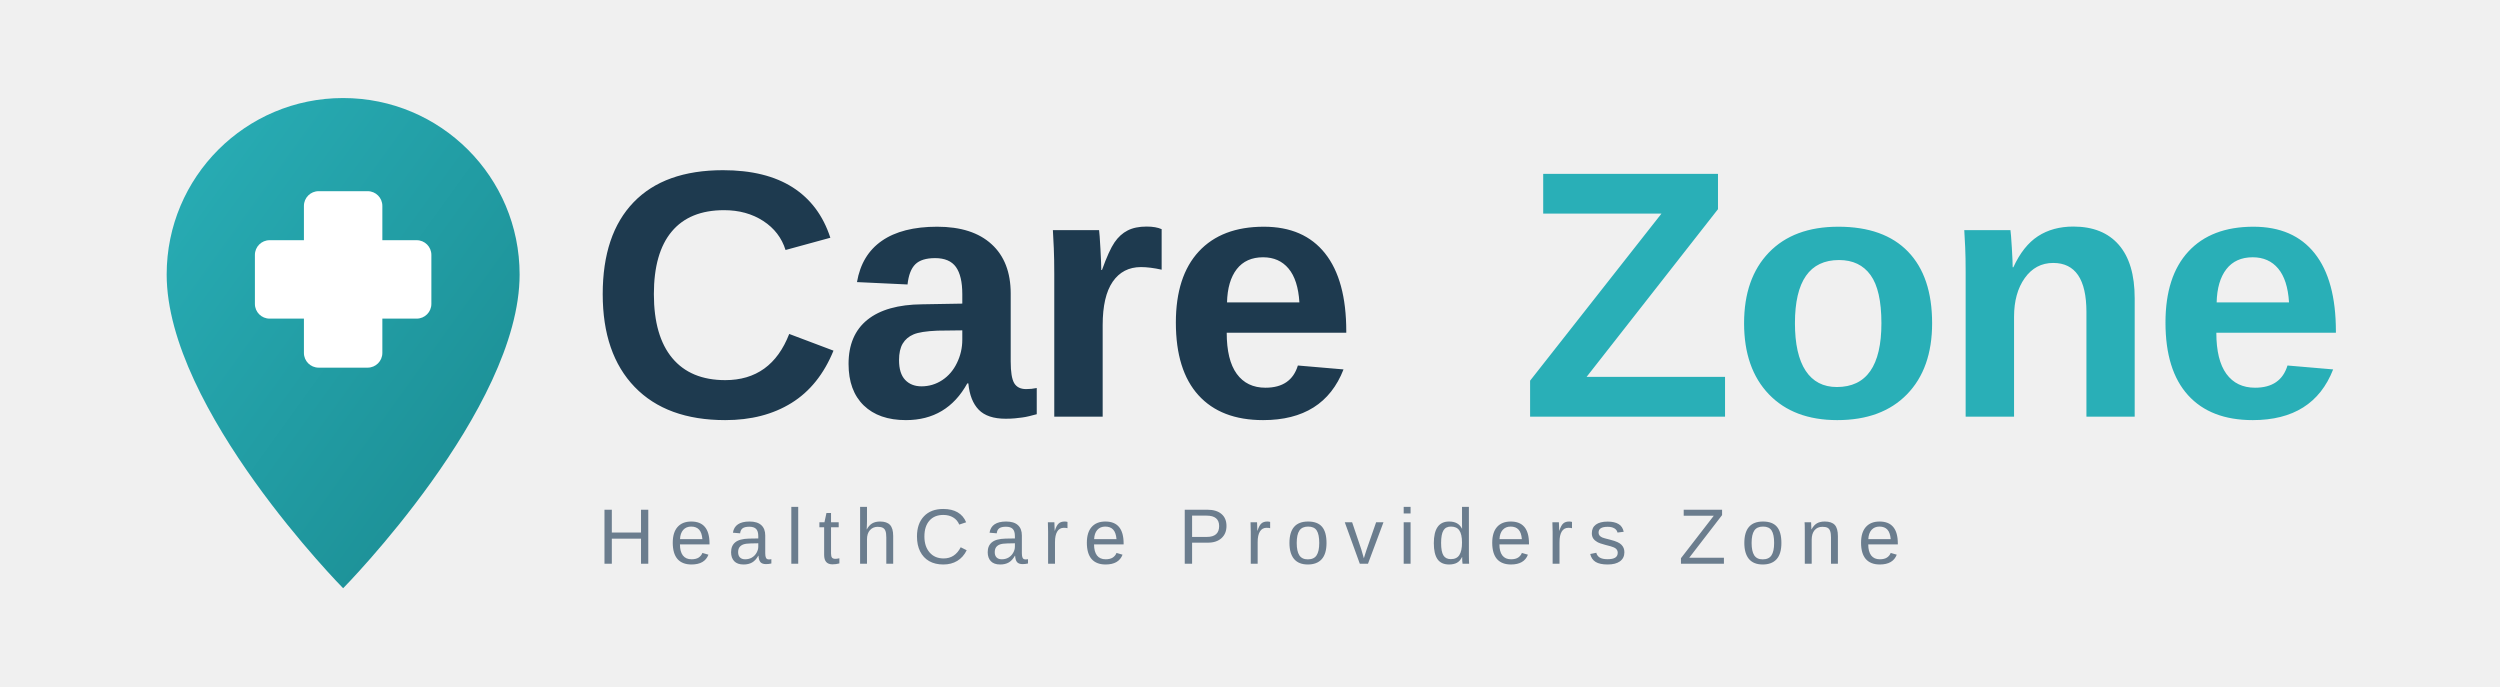
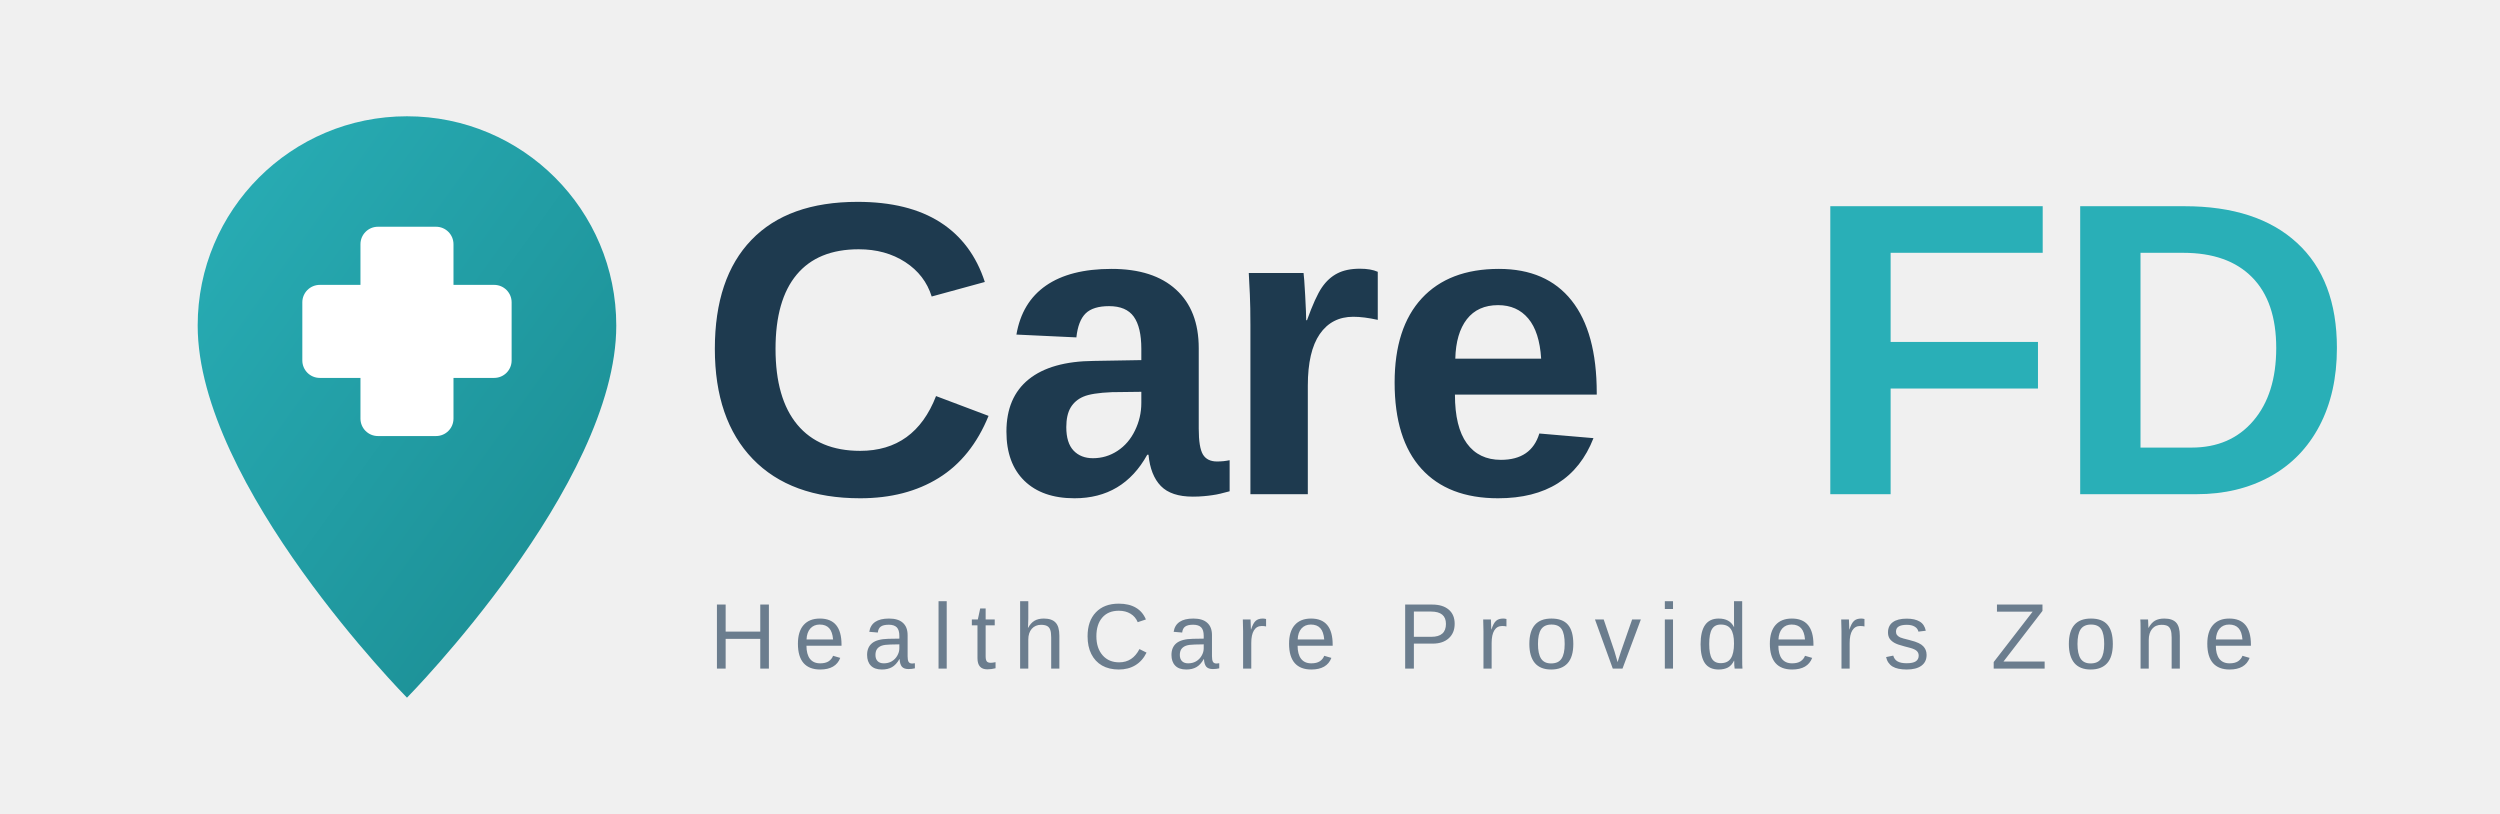
- <svg xmlns="http://www.w3.org/2000/svg" width="510" viewBox="0 0 510 140" height="140" preserveAspectRatio="xMidYMid meet">
+ <svg xmlns="http://www.w3.org/2000/svg" width="430" viewBox="0 0 430 140" height="140" preserveAspectRatio="xMidYMid meet">
  <defs>
    <linearGradient id="tealGrad" x1="0%" y1="0%" x2="100%" y2="100%">
      <stop offset="0%" style="stop-color:#29afb7;stop-opacity:1" />
      <stop offset="100%" style="stop-color:#1a8a90;stop-opacity:1" />
    </linearGradient>
  </defs>
  <g transform="translate(15, 15)">
    <path d="M55,5 C35.1,5 19,21.1 19,41 C19,68.5 55,105 55,105 C55,105 91,68.5 91,41 C91,21.1 74.9,5 55,5 Z" fill="url(#tealGrad)" />
    <rect x="47" y="24" width="16" height="36" rx="3" fill="white" />
    <rect x="37" y="34" width="36" height="16" rx="3" fill="white" />
  </g>
  <text x="120" y="85" font-family="'Segoe UI', 'Helvetica Neue', Arial, sans-serif" font-size="72" font-weight="700" fill="#1e3a4f" letter-spacing="-1">Care</text>
-   <text x="310" y="85" font-family="'Segoe UI', 'Helvetica Neue', Arial, sans-serif" font-size="72" font-weight="700" fill="#29afb7" letter-spacing="-1">Zone</text>
+   <text x="310" y="85" font-family="'Segoe UI', 'Helvetica Neue', Arial, sans-serif" font-size="72" font-weight="700" fill="#29afb7" letter-spacing="-1">FD</text>
  <text x="122" y="115" font-family="'Segoe UI', 'Helvetica Neue', Arial, sans-serif" font-size="16" font-weight="400" fill="#6b7d8e" letter-spacing="3">HealthCare Providers Zone</text>
</svg>
